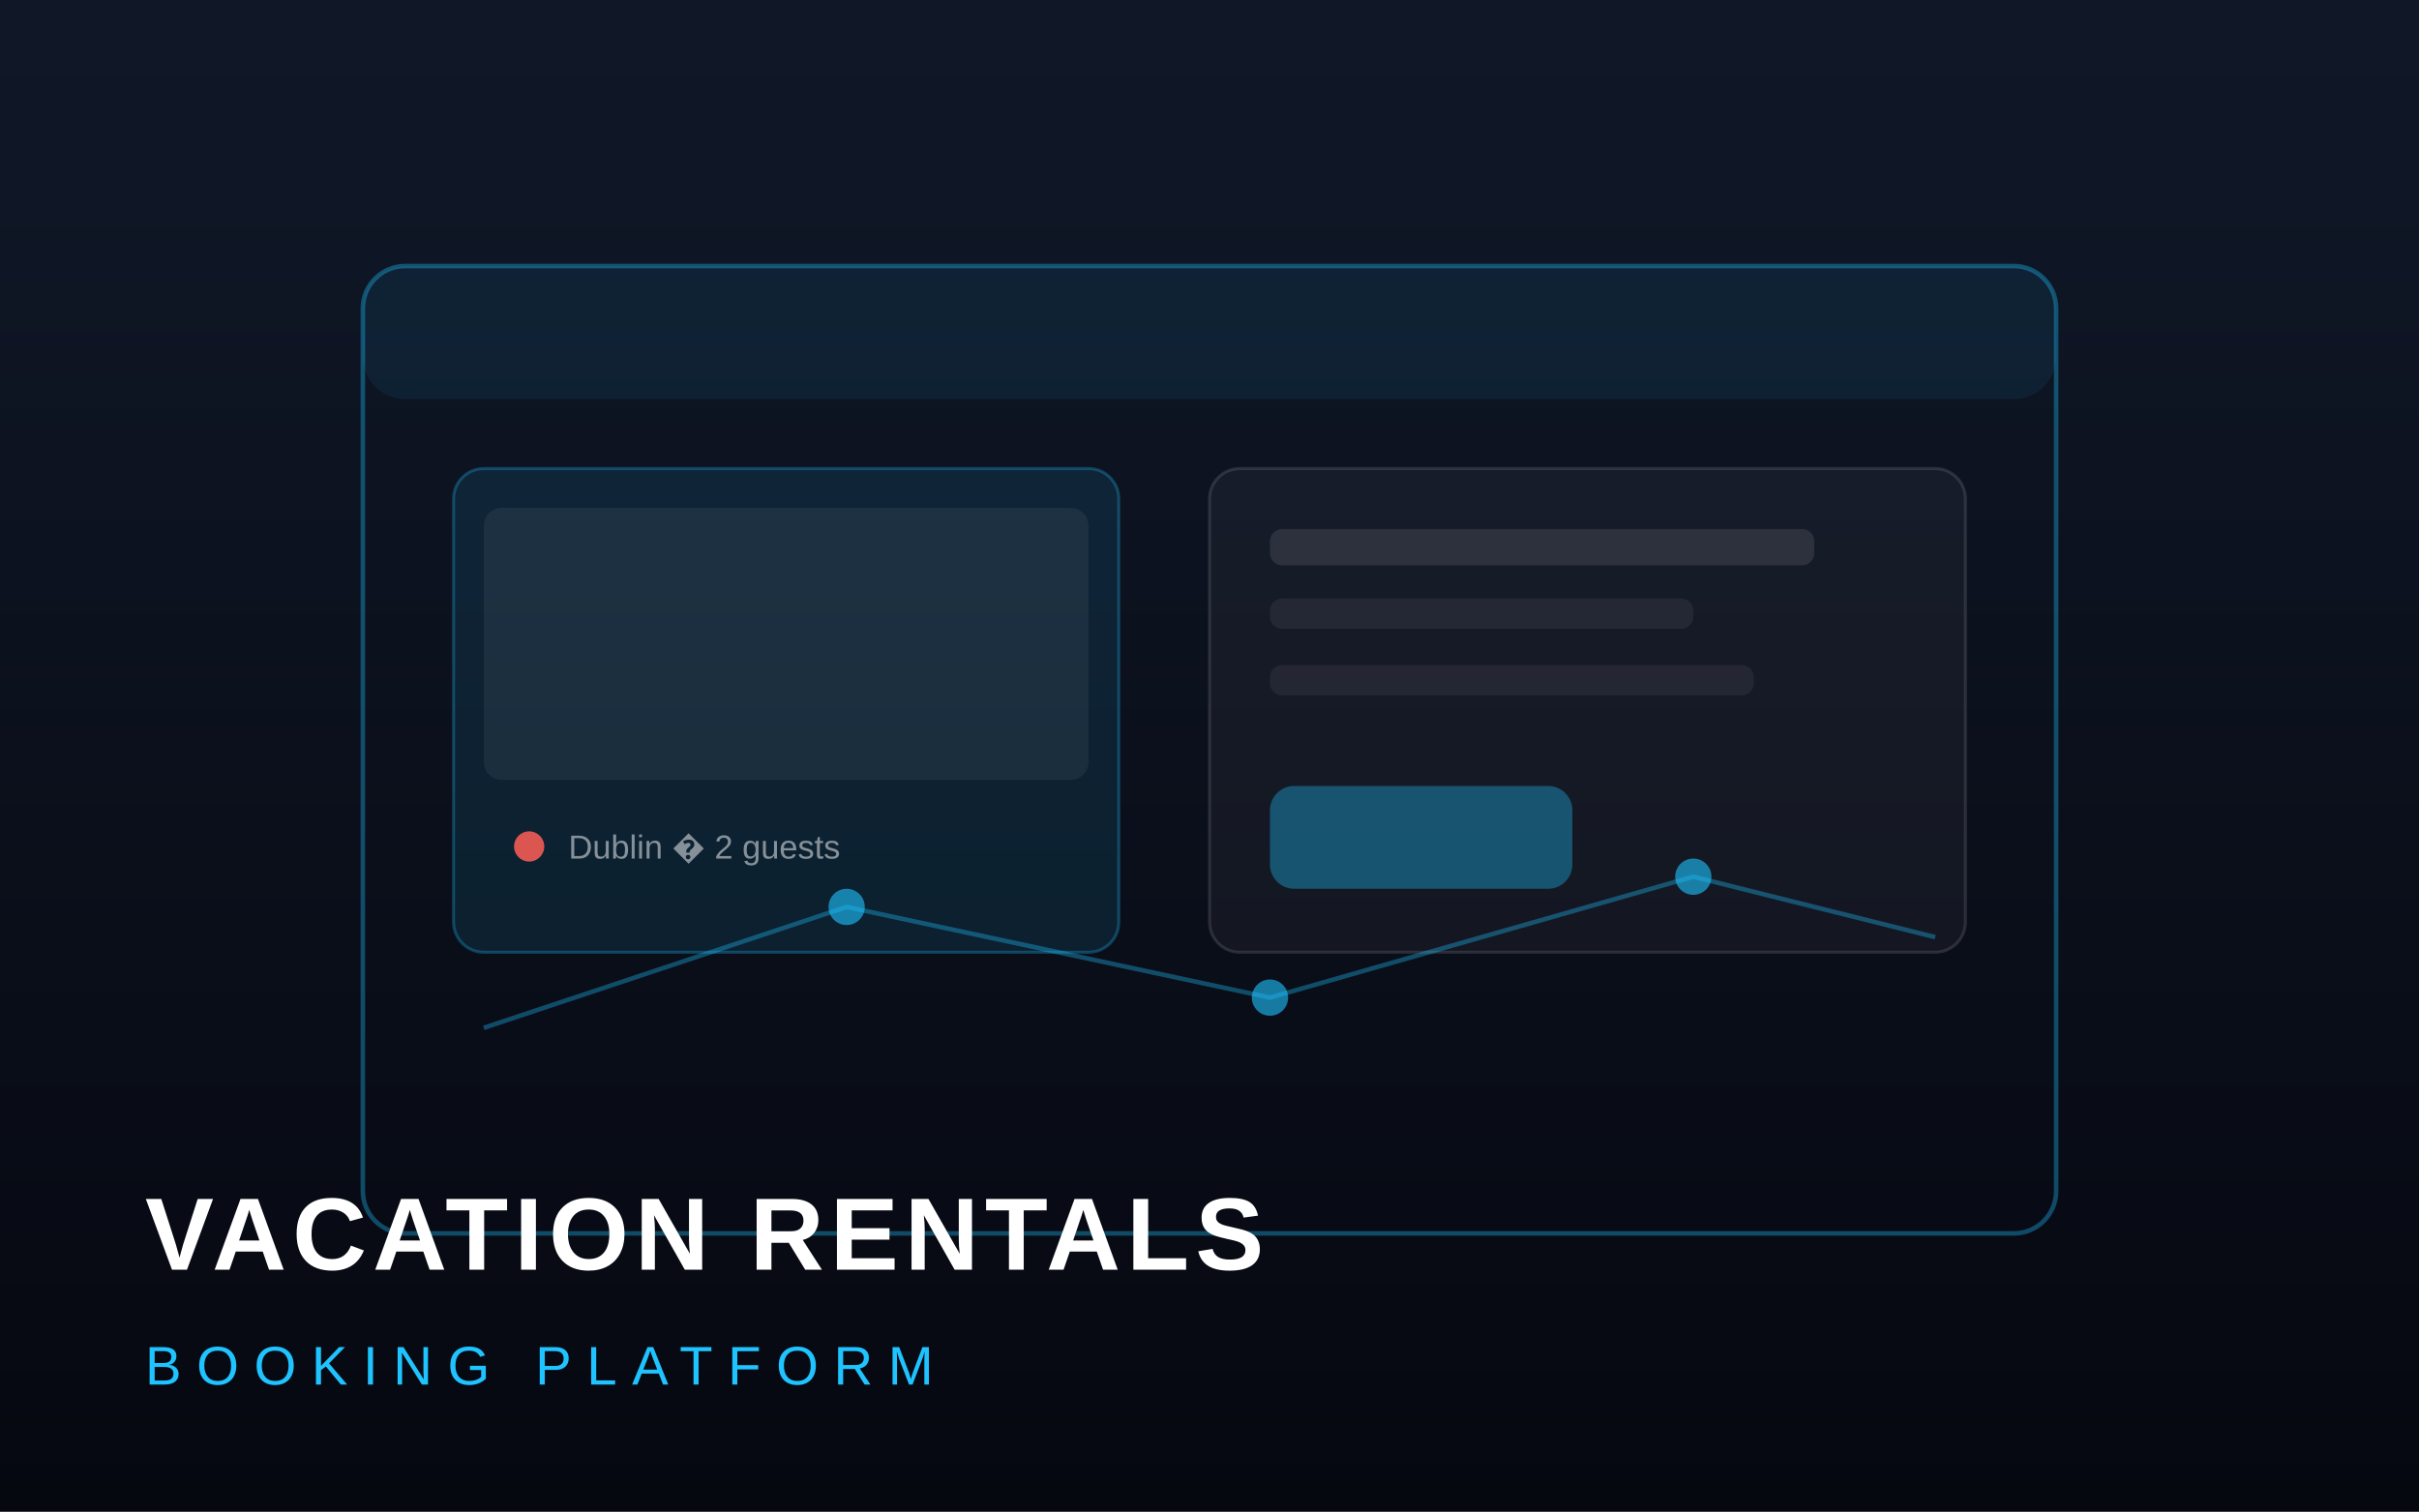
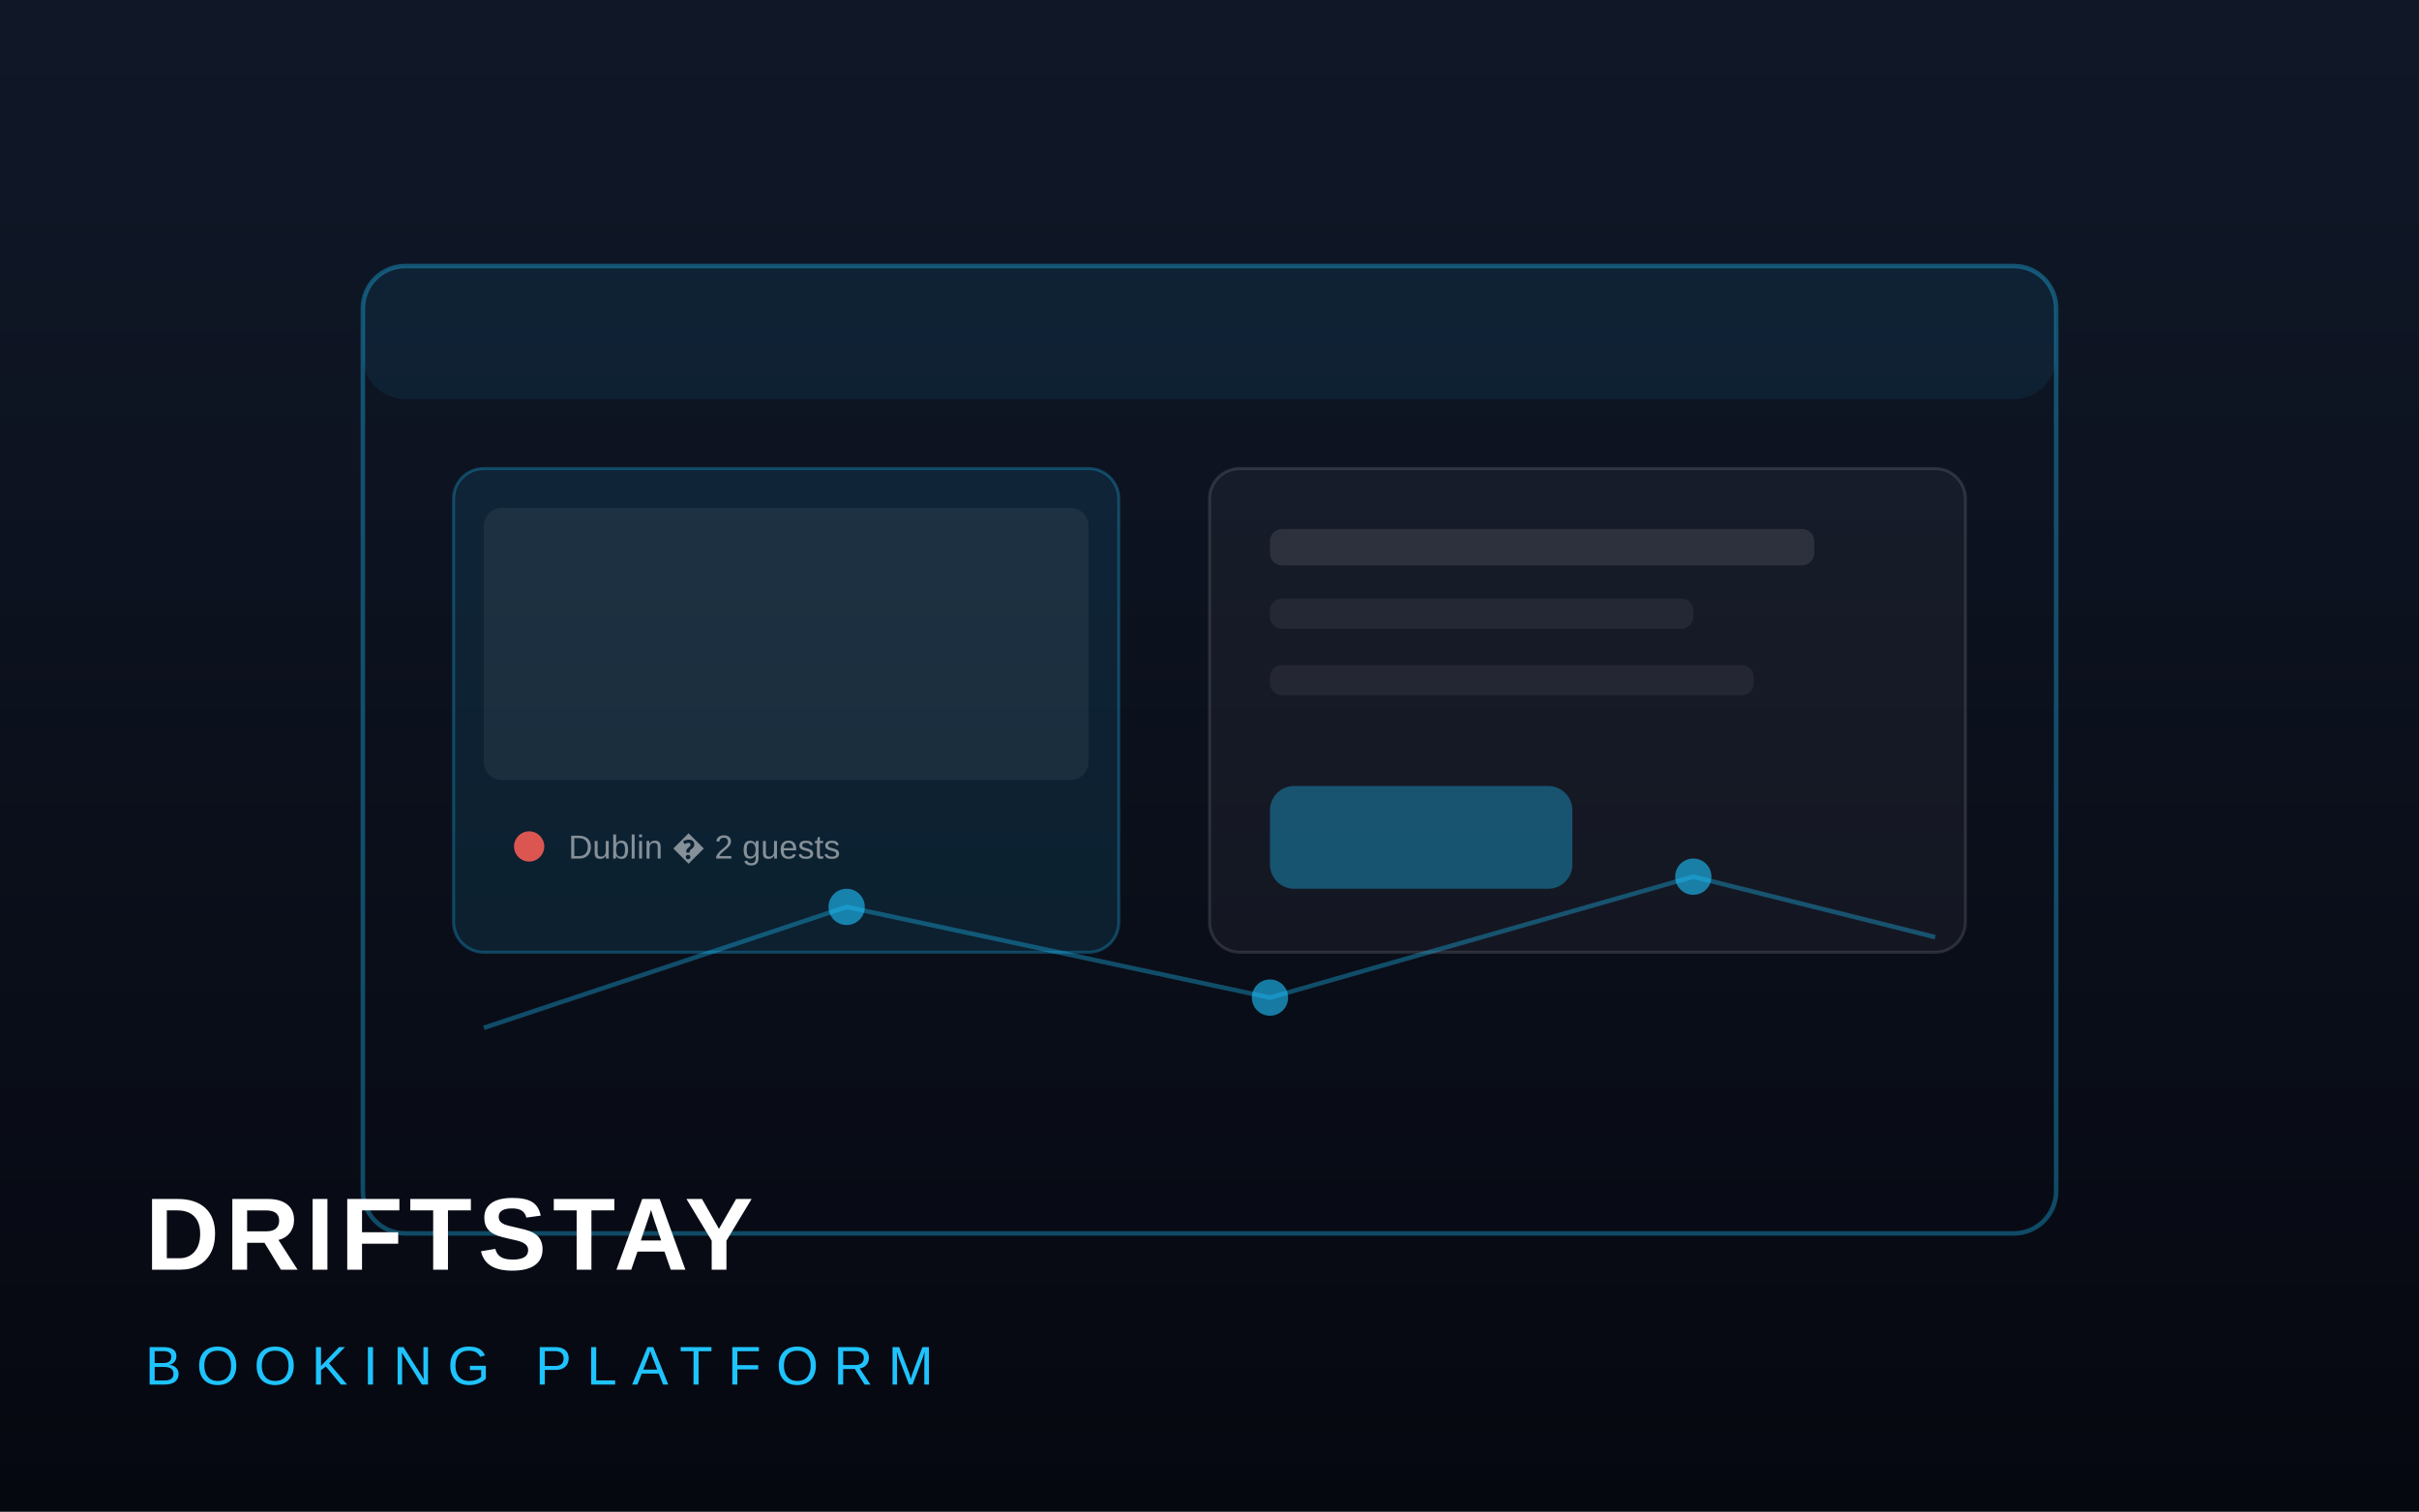
<svg xmlns="http://www.w3.org/2000/svg" viewBox="0 0 800 500" fill="none">
  <rect width="800" height="500" fill="#050508" />
  <rect width="800" height="500" fill="url(#bg)" />
  <defs>
    <linearGradient id="bg" x1="400" y1="0" x2="400" y2="500" gradientUnits="userSpaceOnUse">
      <stop stop-color="#101828" />
      <stop offset="1" stop-color="#060810" />
    </linearGradient>
  </defs>
  <rect x="120" y="88" width="560" height="320" rx="14" stroke="#1fc3ff" stroke-width="1.5" stroke-opacity="0.35" />
  <rect x="120" y="88" width="560" height="44" rx="14" fill="#1fc3ff" fill-opacity="0.08" />
  <rect x="150" y="155" width="220" height="160" rx="10" fill="#1fc3ff" fill-opacity="0.1" stroke="#1fc3ff" stroke-width="1" stroke-opacity="0.28" />
  <rect x="160" y="168" width="200" height="90" rx="6" fill="#ffffff" fill-opacity="0.06" />
  <circle cx="175" cy="280" r="5" fill="#ff5f57" fill-opacity="0.85" />
  <text x="188" y="284" fill="#ffffff" fill-opacity="0.5" font-family="Arial,sans-serif" font-size="11">Dublin � 2 guests</text>
  <rect x="400" y="155" width="250" height="160" rx="10" fill="#ffffff" fill-opacity="0.04" stroke="#ffffff" stroke-width="1" stroke-opacity="0.12" />
  <rect x="420" y="175" width="180" height="12" rx="4" fill="#ffffff" fill-opacity="0.1" />
  <rect x="420" y="198" width="140" height="10" rx="4" fill="#ffffff" fill-opacity="0.06" />
  <rect x="420" y="220" width="160" height="10" rx="4" fill="#ffffff" fill-opacity="0.06" />
  <rect x="420" y="260" width="100" height="34" rx="8" fill="#1fc3ff" fill-opacity="0.35" />
  <path d="M160 340 L280 300 L420 330 L560 290 L640 310" stroke="#1fc3ff" stroke-width="1.5" stroke-opacity="0.35" fill="none" />
  <circle cx="280" cy="300" r="6" fill="#1fc3ff" fill-opacity="0.6" />
  <circle cx="420" cy="330" r="6" fill="#1fc3ff" fill-opacity="0.6" />
  <circle cx="560" cy="290" r="6" fill="#1fc3ff" fill-opacity="0.6" />
-   <text x="48" y="420" fill="#ffffff" font-family="Arial,sans-serif" font-size="34" font-weight="700" letter-spacing="2">VACATION RENTALS</text>
+   <text x="48" y="420" fill="#ffffff" font-family="Arial,sans-serif" font-size="34" font-weight="700" letter-spacing="2">DRIFTSTAY</text>
  <text x="48" y="458" fill="#1fc3ff" font-family="Arial,sans-serif" font-size="18" letter-spacing="5">BOOKING PLATFORM</text>
</svg>
